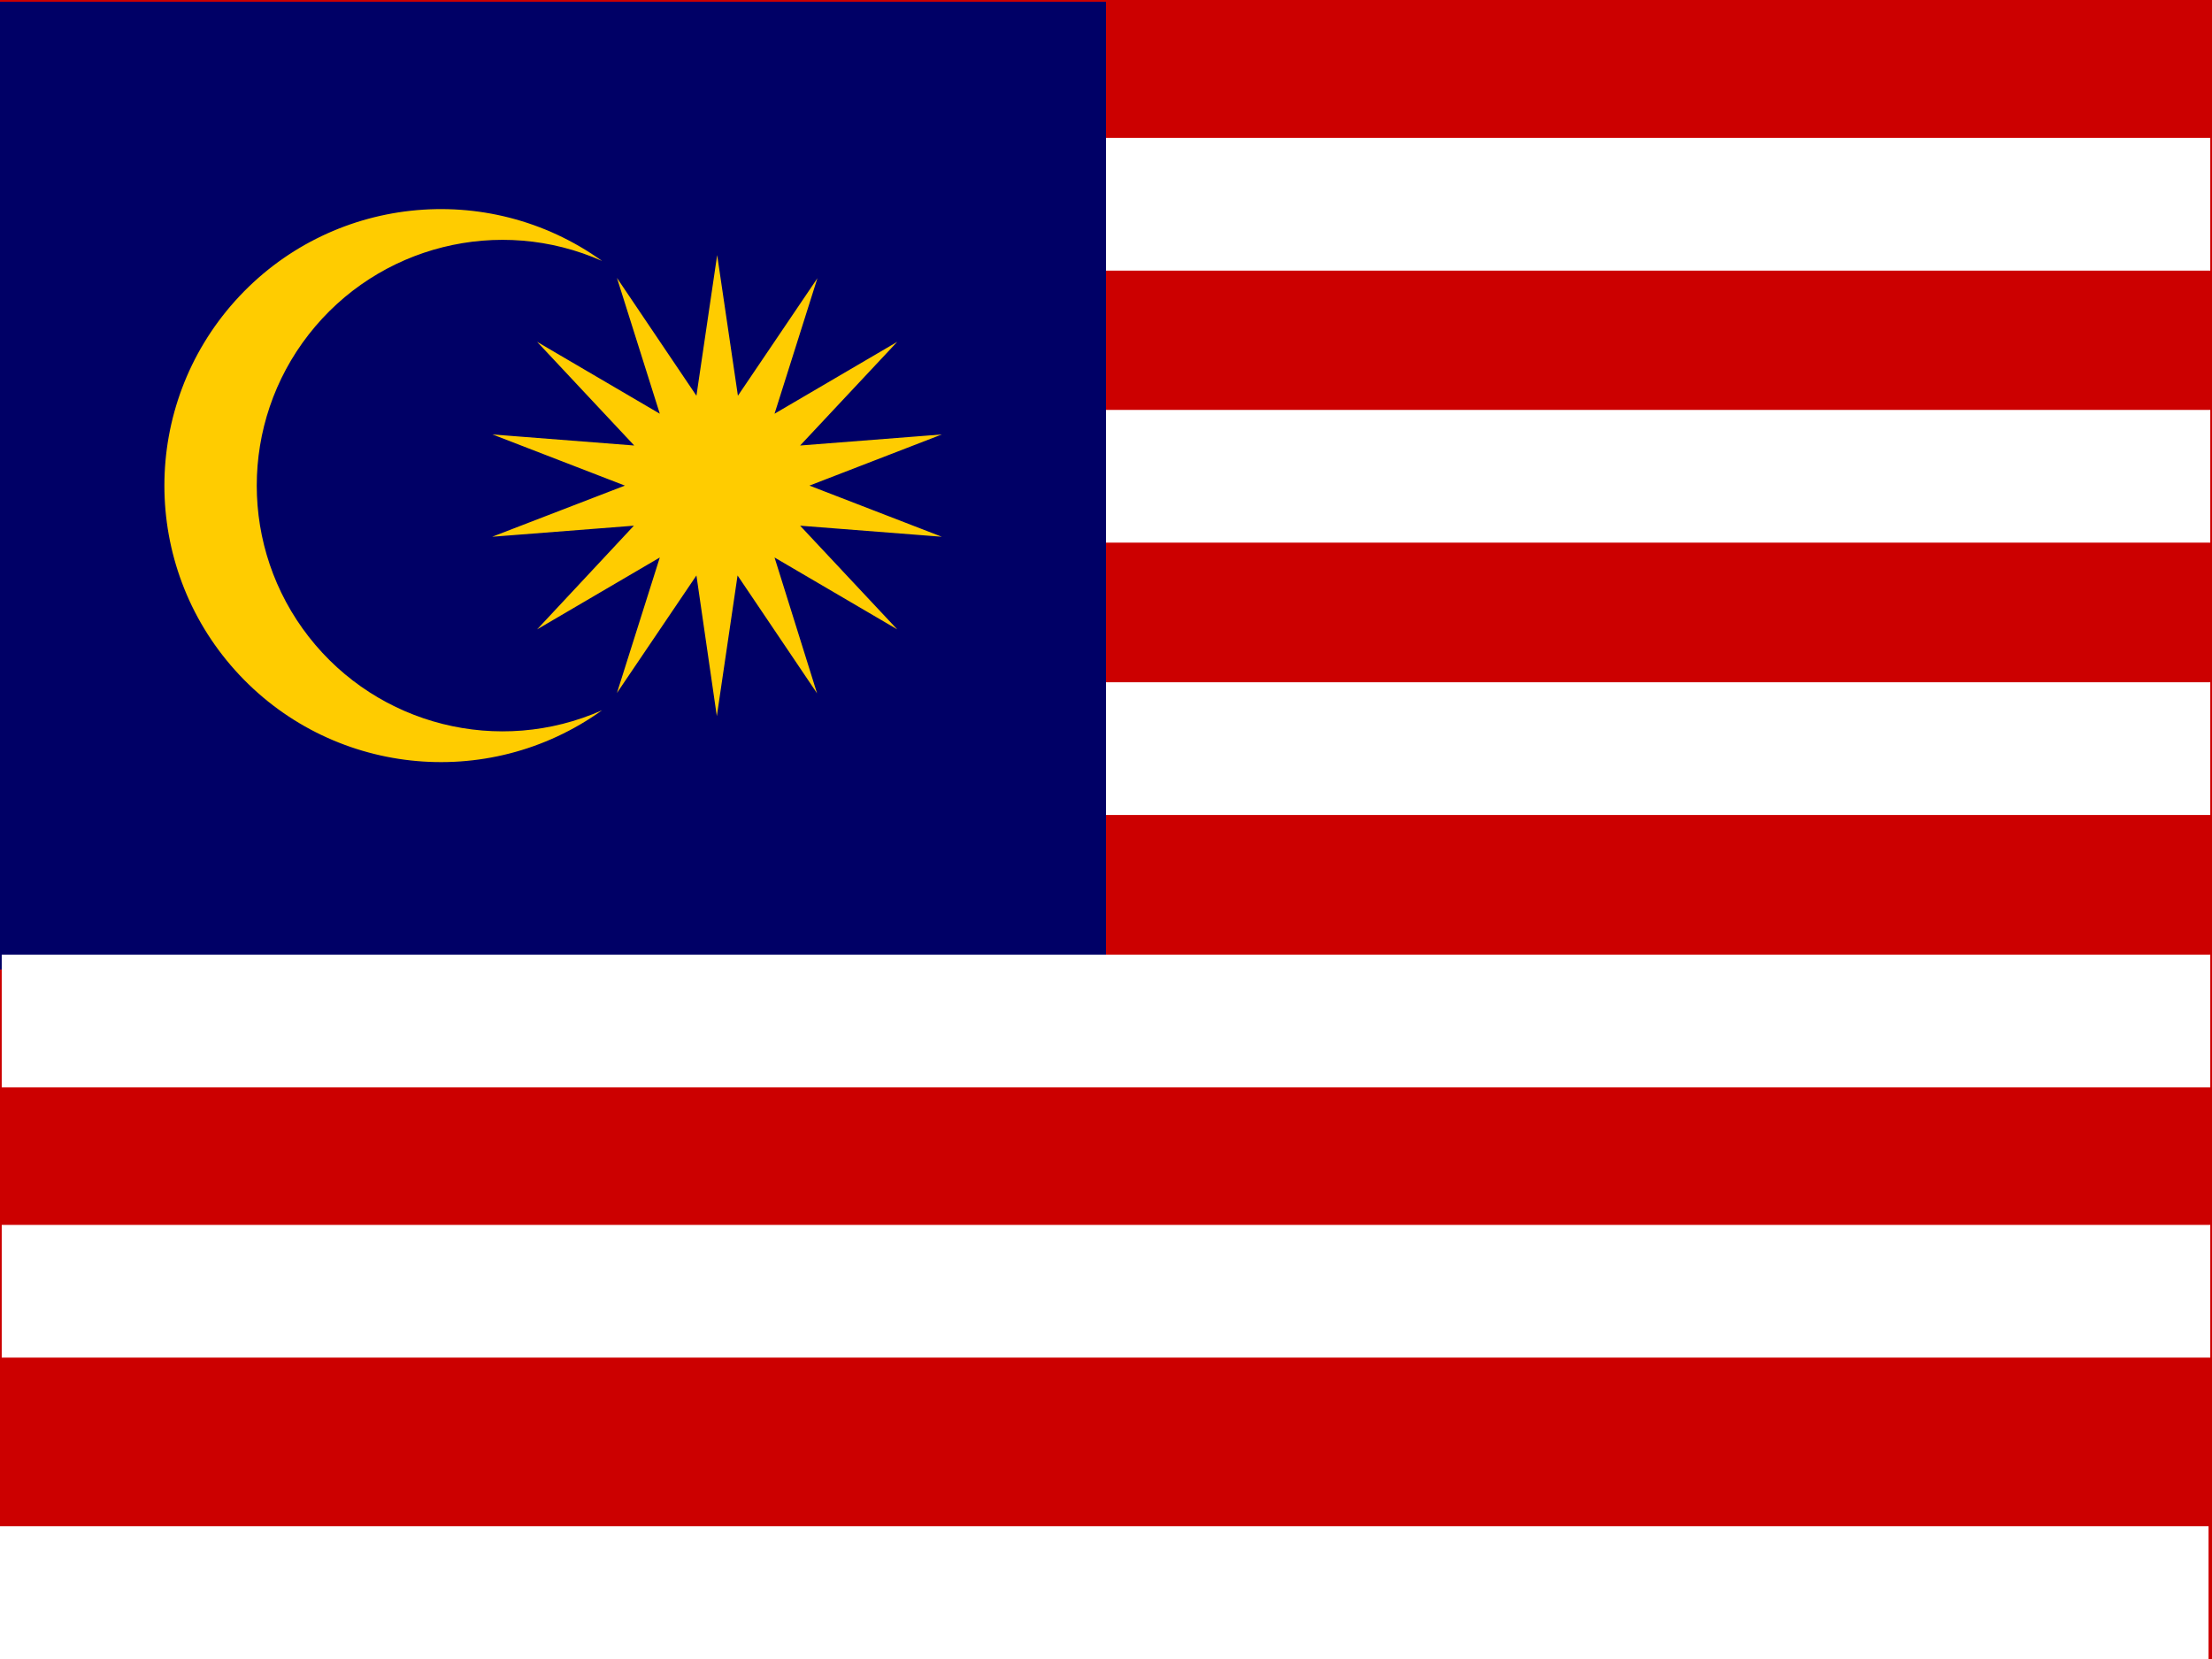
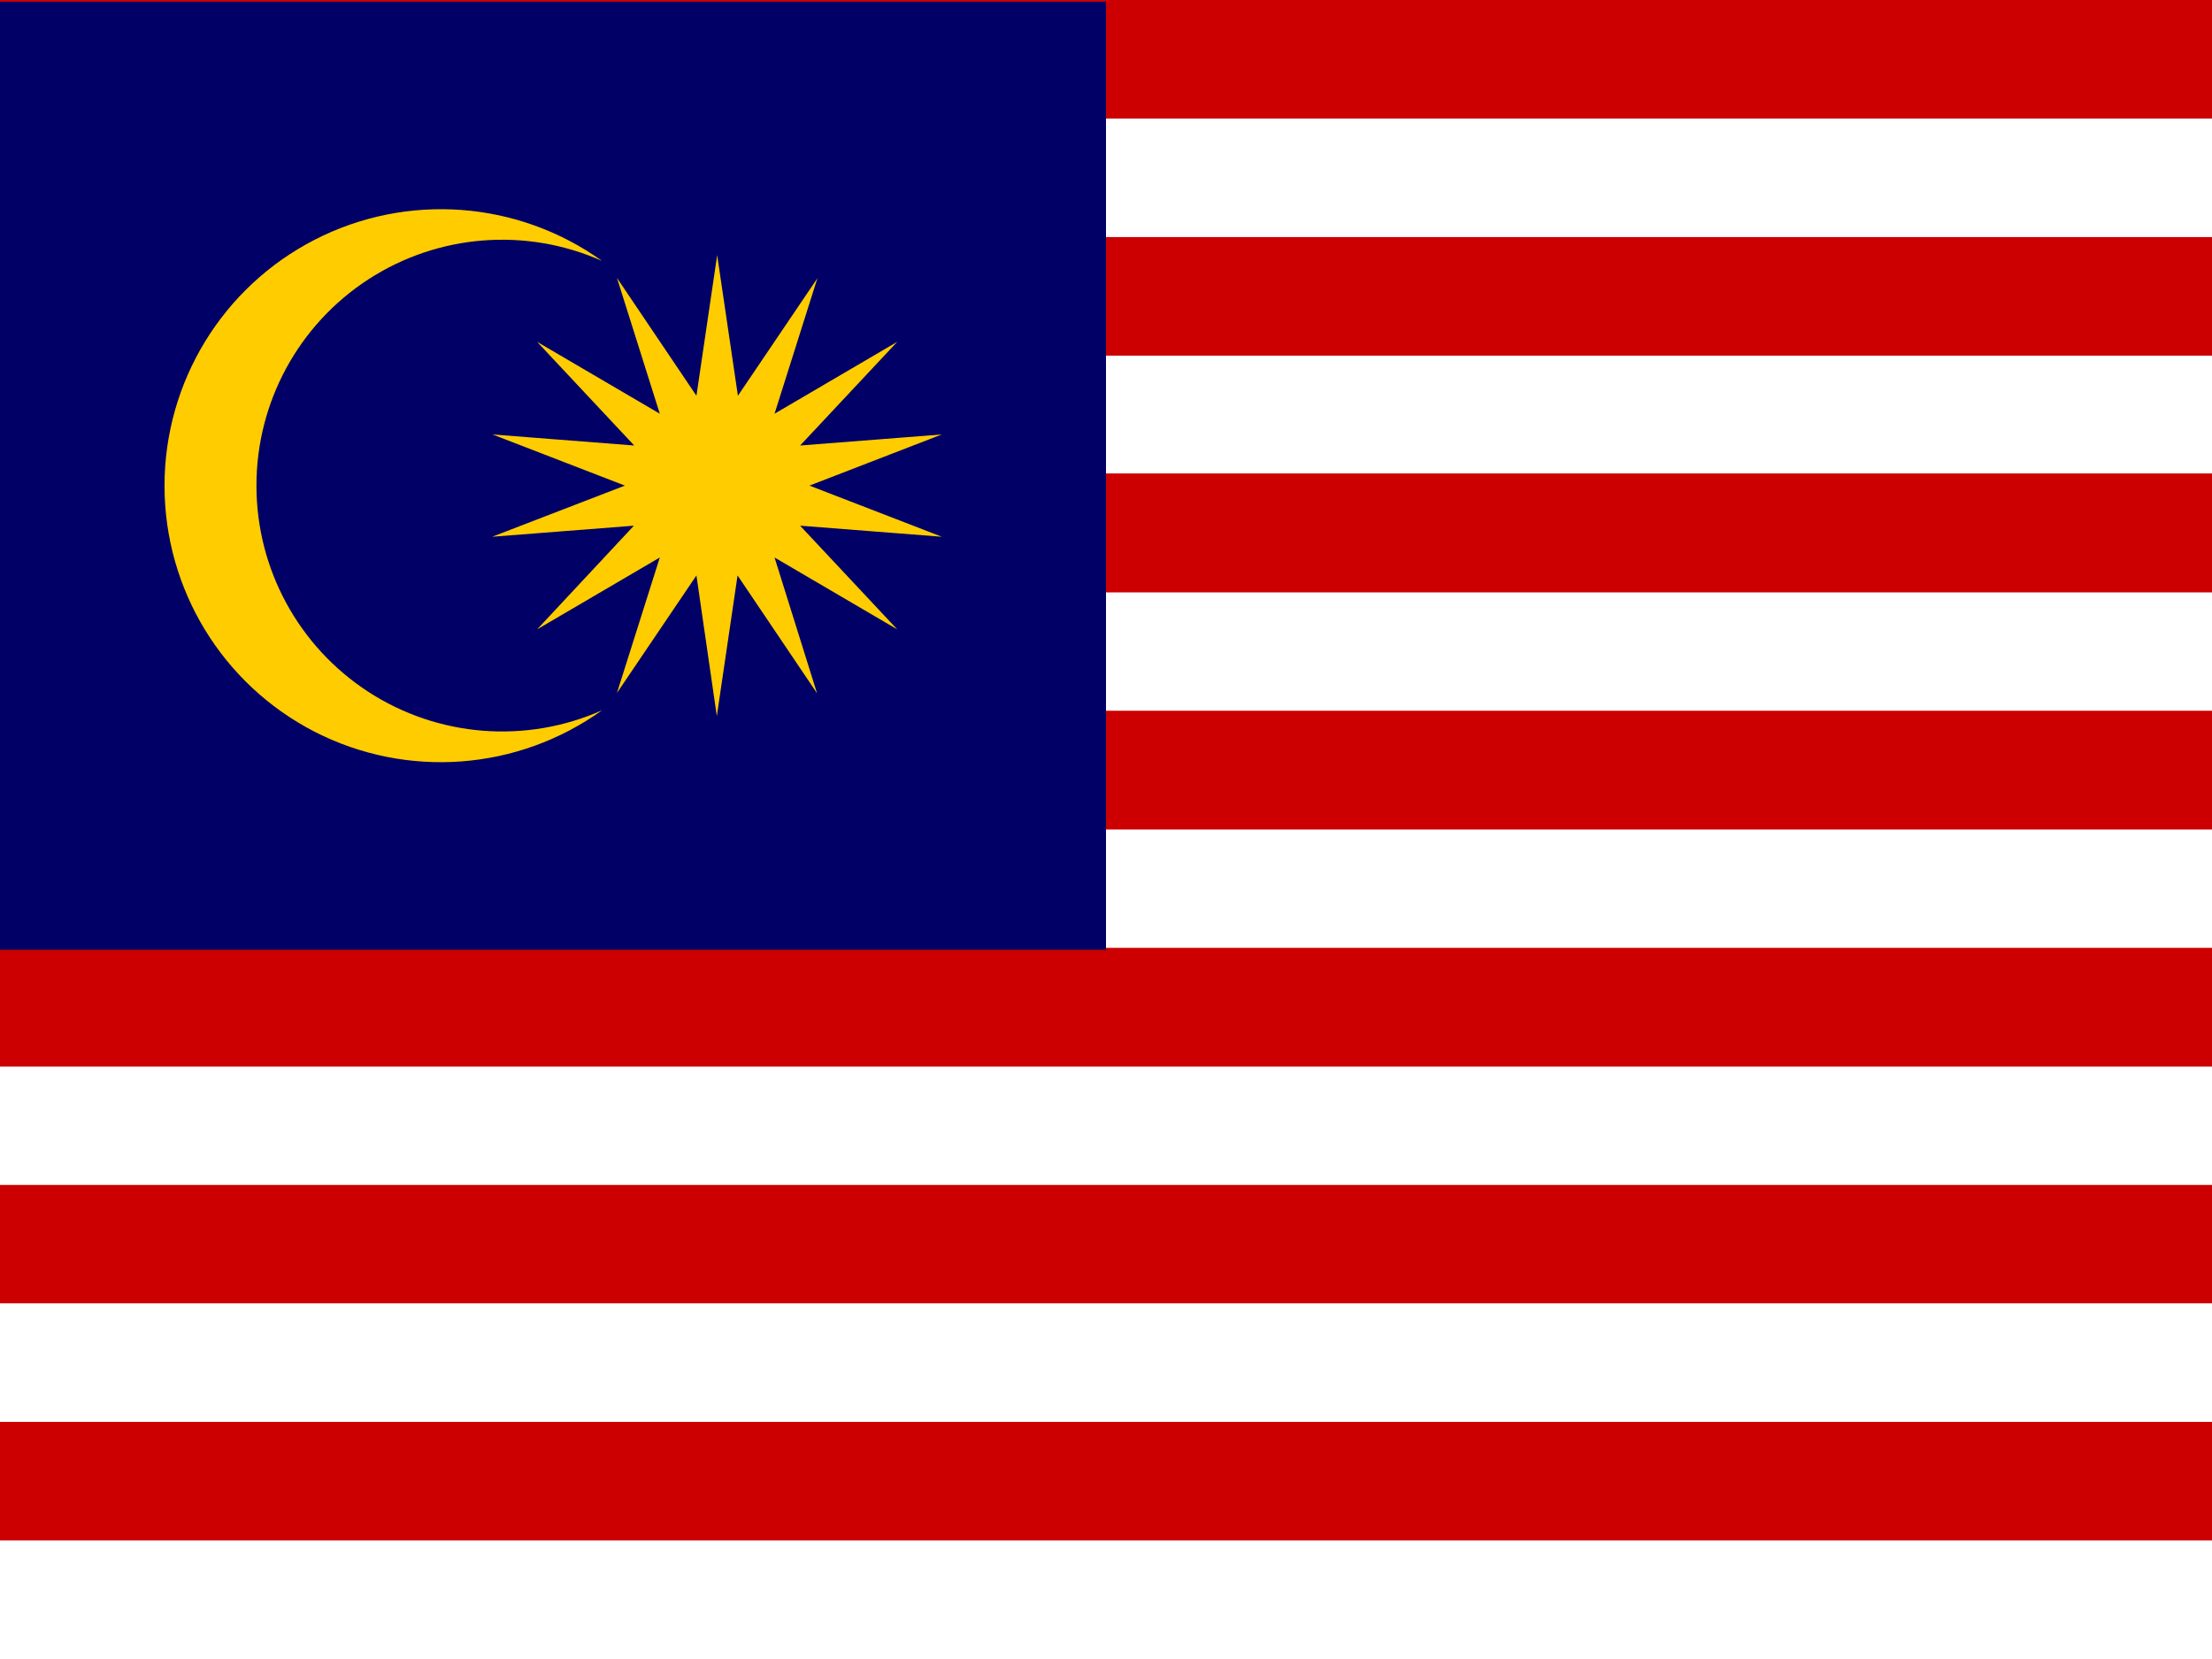
<svg xmlns="http://www.w3.org/2000/svg" id="flag-icons-my" viewBox="0 0 640 480">
-   <path fill="#c00" d="M0 0h640v480H0z" />
-   <path fill="#fff" d="M.5 39.9h639v38.4H.5zM.5 118.6h639V157H.5zM.5 197.4h639v38.4H.5z" />
-   <path fill="#006" d="M0 .5h320v280H0Z" />
-   <path fill="#fc0" d="m207.5 73.8 6 40.7 23-34-12.4 39.2 35.5-20.8-28.1 30 41-3.2-38.3 14.8 38.3 14.8-41-3.2 28.1 30-35.5-20.8 12.3 39.3-23-34.1-6 40.7-5.9-40.7-23 34 12.4-39.2-35.5 20.8 28-30-41 3.2 38.4-14.8-38.3-14.8 41 3.2-28.1-30 35.5 20.8-12.4-39.3 23 34.1zm-33.3 1.7a71.1 71.1 0 1 0 0 130 80 80 0 1 1 0-130z" />
-   <path fill="#fff" d="M.5 276.2h639v38.4H.5zM.5 354.4h639v38.4H.5zM0 441.6h639V480H0z" />
+   <g clip-path="url(#a)">
+     <path fill="#C00" d="M0 0h640v480H0V0Z" />
+     <path fill="#C00" d="M0 0h640v34.3H0z" />
+     <path fill="#fff" d="M0 34.3h640v34.3H0z" />
+     <path fill="#C00" d="M0 68.6h640v34.3H0z" />
+     <path fill="#fff" d="M0 102.9h640V137H0z" />
+     <path fill="#C00" d="M0 137.1h640v34.3H0z" />
+     <path fill="#fff" d="M0 171.4h640v34.3H0z" />
+     <path fill="#C00" d="M0 205.7h640V240H0z" />
+     <path fill="#fff" d="M0 240h640v34.3H0z" />
+     <path fill="#C00" d="M0 274.3h640v34.3H0z" />
+     <path fill="#fff" d="M0 308.6h640v34.3H0z" />
+     <path fill="#C00" d="M0 342.9h640V377H0z" />
+     <path fill="#fff" d="M0 377.1h640v34.3H0z" />
+     <path fill="#C00" d="M0 411.4h640v34.3H0z" />
+     <path fill="#fff" d="M0 445.7h640V480H0z" />
+     <path fill="#006" d="M0 .5h320v274.3H0V.5Z" />
+     <path fill="#FC0" d="m207.5 73.8 6 40.7 23-34-12.4 39.2 35.5-20.8-28.1 30 41-3.2-38.3 14.8 38.3 14.8-41-3.2 28.1 30-35.5-20.8 12.3 39.3-23-34.1-6 40.7-5.9-40.7-23 34 12.4-39.2-35.5 20.8 28-30-41 3.2 38.4-14.8-38.3-14.8 41 3.2-28.1-30 35.5 20.8-12.4-39.3 23 34.1 6-40.7Zm-33.3 1.7a71.1 71.1 0 0 0-100 65 71.1 71.1 0 0 0 100 65 80 80 0 0 1-83.2 6.2 80 80 0 0 1-43.4-71.2 80 80 0 0 1 126.6-65Z" />
+   </g>
+   <defs>
+     <clipPath id="a">
+       <path fill="#fff" d="M0 0h640v480H0z" />
+     </clipPath>
+   </defs>
</svg>
